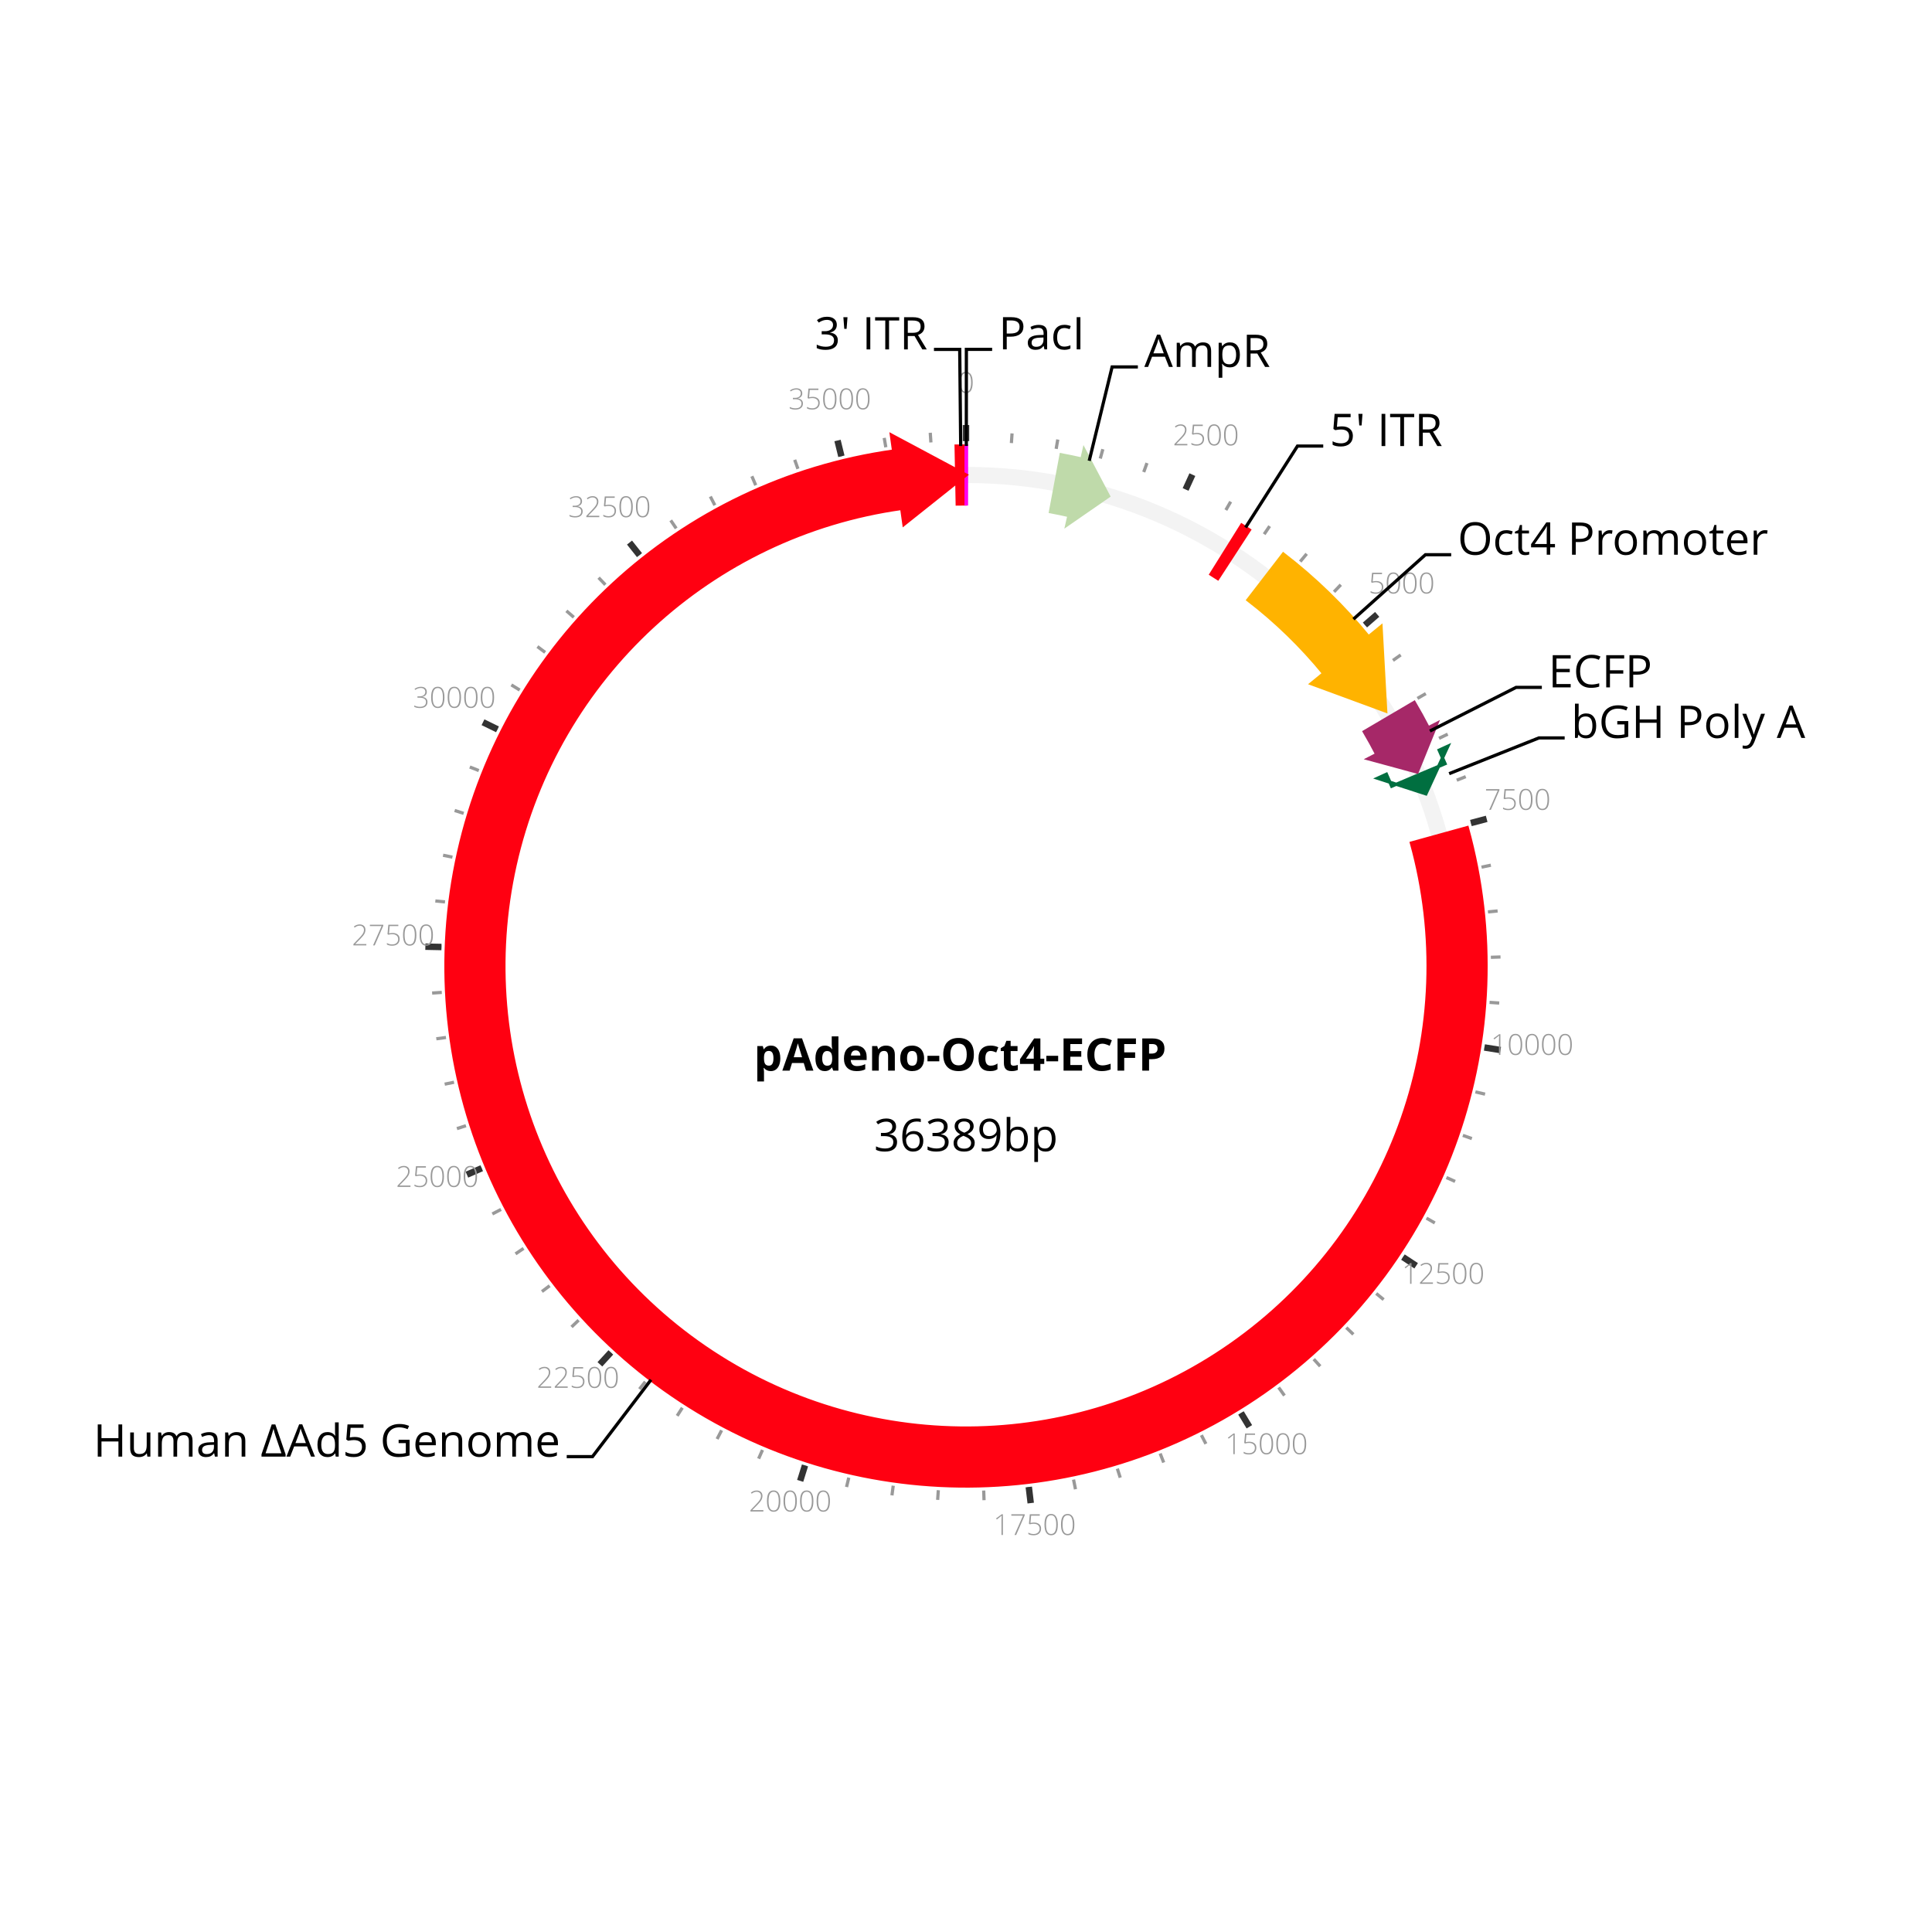
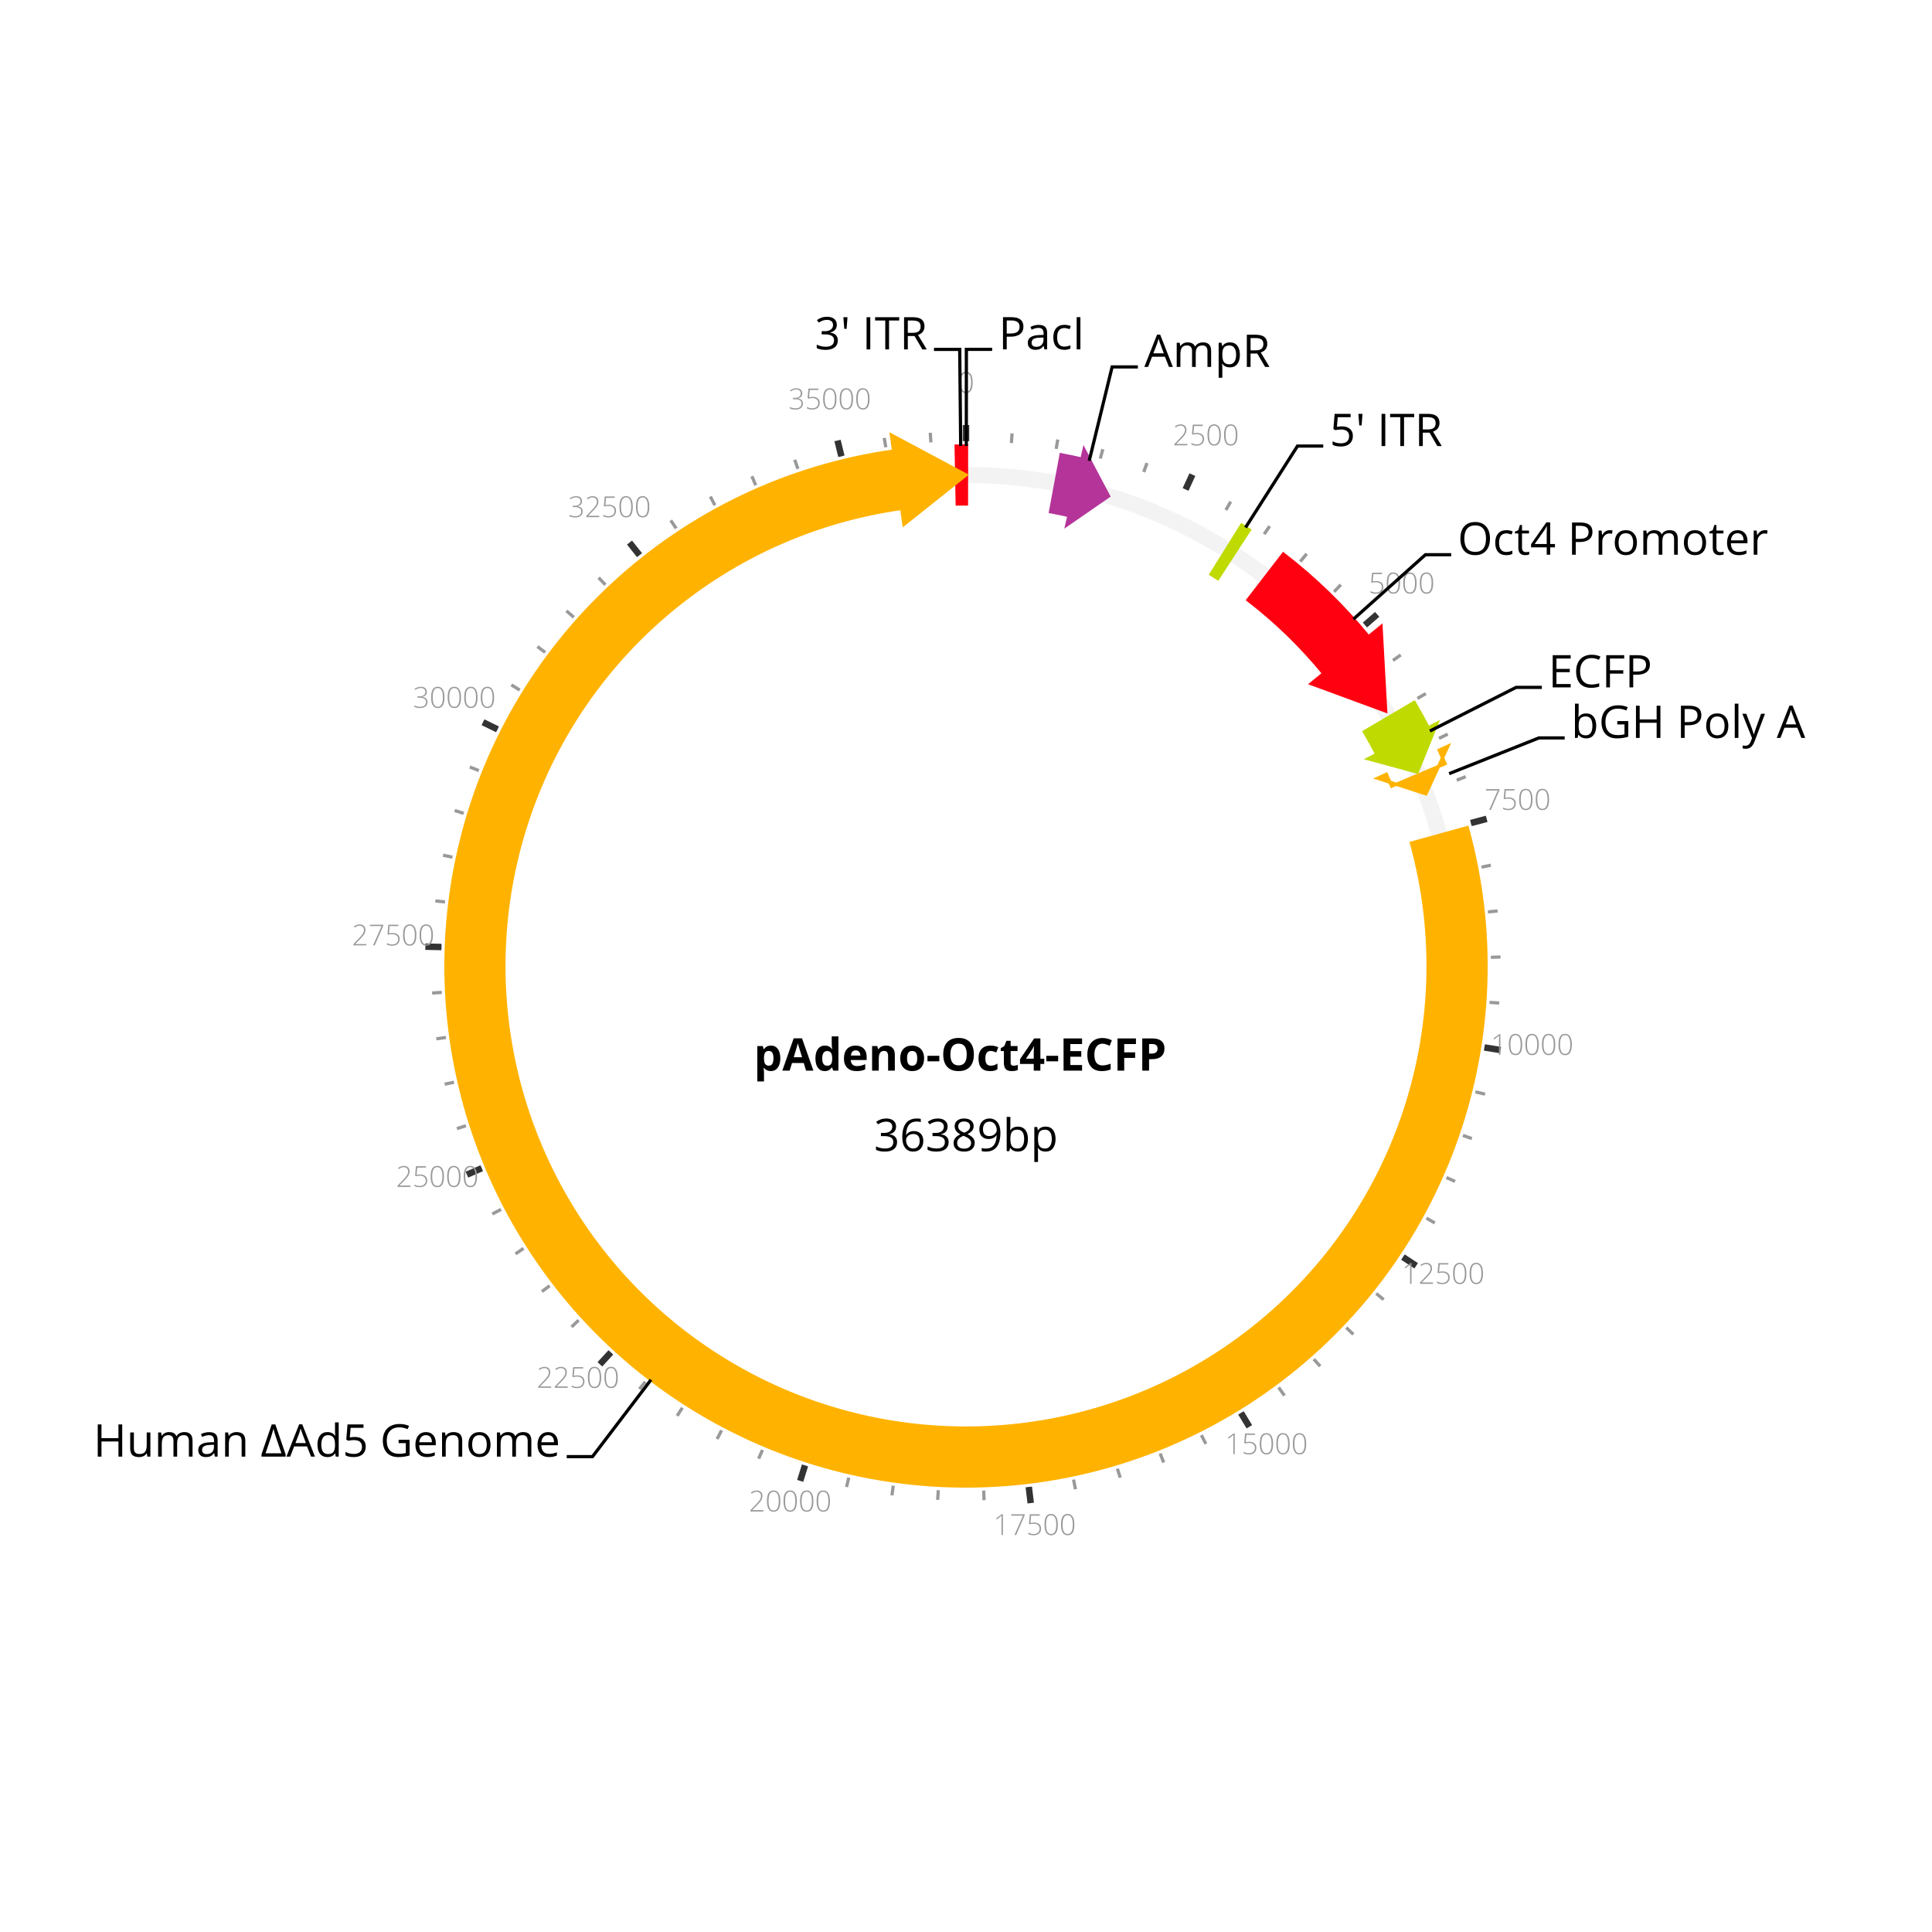
<svg xmlns="http://www.w3.org/2000/svg" id="svg_pdemo_default" viewBox="0 0 600 600" width="600" height="600" style="background-color: rgb(255, 255, 255);">
-   <style>.prdName{font:700 14px "Open Sans",Arial,sans-serif;fill:#000}.prdNameSmall{font-weight:400}.scaleLineSmall{fill:none;stroke:#999;stroke-width:1}.scaleLine{fill:none;stroke:#333;stroke-width:2}.scaleLabel{font:300 9px "Open Sans",Arial,sans-serif;fill:#999}.solidLine{fill:none;stroke:#000;stroke-width:1}.lglabel{font:500 14px "Open Sans",Arial,sans-serif;fill:#000}.svg_warn{font:500 12px "Open Sans",Arial,sans-serif;fill:red}</style>
+   <style>.prdName{fill:rgb(0, 0, 0);stroke:none;stroke-width:1px;font-family:"Open Sans";font-size:14px;font-weight:700;font-style:normal}.prdNameSmall{fill:rgb(0, 0, 0);stroke:none;stroke-width:1px;font-family:"Open Sans";font-size:14px;font-weight:400;font-style:normal}.scaleLineSmall{fill:rgb(0, 0, 0);stroke:rgb(153, 153, 153);stroke-width:1px;font-family:"Open Sans";font-size:16px;font-weight:500;font-style:normal}.scaleLine{fill:rgb(0, 0, 0);stroke:rgb(51, 51, 51);stroke-width:2px;font-family:"Open Sans";font-size:16px;font-weight:500;font-style:normal}.scaleLabel{fill:rgb(153, 153, 153);stroke:none;stroke-width:1px;font-family:"Open Sans";font-size:9px;font-weight:300;font-style:normal}.markerhover{fill:rgb(0, 0, 0);stroke:none;stroke-width:1px;font-family:"Open Sans";font-size:16px;font-weight:500;font-style:normal}.solidLine{fill:none;stroke:rgb(0, 0, 0);stroke-width:1px;font-family:"Open Sans";font-size:16px;font-weight:500;font-style:normal}.lglabel{fill:rgb(0, 0, 0);stroke:none;stroke-width:1px;font-family:"Open Sans";font-size:14px;font-weight:500;font-style:normal}.svg_warn{fill:rgb(255, 0, 0);stroke:none;stroke-width:1px;font-family:"Open Sans";font-size:12px;font-weight:500;font-style:normal}</style>
  <g>
    <path d="M 299.974 150 A 150 150 0 1 0 300 150 M 299.973 145 A 155 155 0 1 0 300 145" fill-rule="evenodd" fill="#f3f3f3" />
  </g>
  <text text-anchor="middle" alignment-baseline="middle" x="300" y="287.5" class="prdName">
    <tspan x="300" dy="20"> </tspan>
    <tspan x="300" dy="25">pAdeno-Oct4-ECFP</tspan>
    <tspan class="prdNameSmall" x="300" dy="25">36389bp</tspan>
  </text>
  <g transform="rotate(0, 300, 300)">
    <path d="M300,137 L300,134 M314.1,137.6 L314.3,134.6 M328,139.4 L328.5,136.5 M341.7,142.4 L342.5,139.5 M355.2,146.6 L356.2,143.8 M368.2,152 L369.5,149.2 M380.7,158.4 L382.2,155.8 M392.6,165.9 L394.3,163.4 M403.8,174.4 L405.8,172 M414.3,183.8 L416.4,181.6 M423.9,194.1 L426.2,192.1 M432.6,205.1 L435,203.4 M440.2,216.9 L442.8,215.4 M446.9,229.3 L449.6,228 M452.4,242.3 L455.2,241.2 M456.8,255.6 L459.7,254.8 M460.1,269.3 L463,268.7 M462.1,283.2 L465.1,282.9 M463,297.3 L466,297.2 M462.6,311.3 L465.6,311.5 M461,325.3 L464,325.8 M458.2,339.1 L461.2,339.8 M454.3,352.6 L457.1,353.6 M449.2,365.7 L451.9,366.9 M443,378.3 L445.6,379.8 M435.7,390.4 L438.2,392 M427.4,401.7 L429.7,403.6 M418.1,412.3 L420.3,414.4 M408,422.1 L410,424.3 M397.1,430.9 L398.9,433.4 M385.4,438.8 L387,441.4 M373.1,445.7 L374.5,448.4 M360.3,451.4 L361.4,454.2 M347,456.1 L347.9,458.9 M333.4,459.5 L334,462.5 M319.5,461.8 L319.9,464.8 M305.5,462.9 L305.6,465.9 M291.4,462.8 L291.2,465.8 M277.4,461.4 L277,464.4 M263.6,458.9 L262.9,461.8 M250,455.1 L249.1,458 M236.8,450.3 L235.6,453 M224.1,444.2 L222.7,446.9 M211.9,437.2 L210.3,439.7 M200.4,429.1 L198.6,431.4 M189.7,420 L187.6,422.2 M179.7,410 L177.5,412.1 M170.7,399.3 L168.3,401.1 M162.6,387.7 L160.1,389.4 M155.6,375.6 L152.9,377 M149.6,362.8 L146.8,364 M144.7,349.6 L141.9,350.5 M141,336.1 L138.1,336.7 M138.5,322.2 L135.5,322.6 M137.2,308.2 L134.2,308.4 M137.1,294.1 L134.1,294 M138.2,280.1 L135.2,279.8 M140.5,266.2 L137.6,265.6 M144,252.6 L141.2,251.7 M148.7,239.3 L145.9,238.2 M154.5,226.5 L151.8,225.2 M161.4,214.3 L158.8,212.7 M169.3,202.6 L166.9,200.8 M178.2,191.7 L175.9,189.7 M188,181.6 L185.9,179.4 M198.6,172.4 L196.7,170 M210,164.1 L208.3,161.6 M222,156.9 L220.6,154.2 M234.7,150.7 L233.5,147.9 M247.8,145.6 L246.8,142.8 M261.3,141.7 L260.6,138.8 M275.1,138.9 L274.6,136 M289.1,137.4 L288.9,134.4 " class="scaleLineSmall" />
  </g>
  <g transform="rotate(0, 300, 300)">
    <path d="M300,137 L300,132 M368.2,152 L370.3,147.4 M423.9,194.1 L427.7,190.8 M456.8,255.6 L461.7,254.3 M461,325.3 L466,326.1 M435.7,390.4 L439.8,393.1 M385.4,438.8 L388,443.1 M319.5,461.8 L320.1,466.8 M250,455.1 L248.5,459.9 M189.7,420 L186.3,423.7 M149.6,362.8 L145,364.8 M137.1,294.1 L132.1,294 M154.5,226.5 L150,224.3 M198.6,172.4 L195.5,168.5 M261.3,141.7 L260.1,136.8 " class="scaleLine" />
    <text class="scaleLabel" x="300" y="122" text-anchor="middle" alignment-baseline="middle">0</text>
    <text class="scaleLabel" x="374.5" y="138.3" text-anchor="middle" alignment-baseline="middle">2500</text>
    <text class="scaleLabel" x="435.3" y="184.3" text-anchor="middle" alignment-baseline="middle">5000</text>
    <text class="scaleLabel" x="471.3" y="251.5" text-anchor="middle" alignment-baseline="middle">7500</text>
    <text class="scaleLabel" x="475.8" y="327.6" text-anchor="middle" alignment-baseline="middle">10000</text>
    <text class="scaleLabel" x="448.2" y="398.7" text-anchor="middle" alignment-baseline="middle">12500</text>
    <text class="scaleLabel" x="393.3" y="451.6" text-anchor="middle" alignment-baseline="middle">15000</text>
    <text class="scaleLabel" x="321.3" y="476.7" text-anchor="middle" alignment-baseline="middle">17500</text>
    <text class="scaleLabel" x="245.4" y="469.4" text-anchor="middle" alignment-baseline="middle">20000</text>
    <text class="scaleLabel" x="179.5" y="431" text-anchor="middle" alignment-baseline="middle">22500</text>
    <text class="scaleLabel" x="135.8" y="368.6" text-anchor="middle" alignment-baseline="middle">25000</text>
    <text class="scaleLabel" x="122.1" y="293.6" text-anchor="middle" alignment-baseline="middle">27500</text>
    <text class="scaleLabel" x="141.1" y="219.8" text-anchor="middle" alignment-baseline="middle">30000</text>
    <text class="scaleLabel" x="189.3" y="160.6" text-anchor="middle" alignment-baseline="middle">32500</text>
    <text class="scaleLabel" x="257.7" y="127.1" text-anchor="middle" alignment-baseline="middle">35000</text>
  </g>
  <g transform="rotate(0, 300, 300)" class="markerhover" name="3' ITR" direction="0" type="ITR" start="36279" end="36381">
    <path d="M 299.802 156.5 A 143.5 143.5 0 0 0 297.275 156.526 L 297.275 156.526 L 297.104 147.528 L 296.933 138.529 L 296.933 138.529 A 161.5 161.5 0 0 1 299.777 138.5 L 299.777 138.5 L 299.789 147.5 L 299.802 156.5 L 299.802 156.5 z" fill="#ff0011" stroke="#ff0011" />
    <g>
      <path d="M 298.355 138.508 L 298.049 108.51 L 290.049 108.51" fill="none" class="solidLine" />
      <text text-anchor="end" alignment-baseline="middle" x="288.049" y="108.51" class="lglabel">3' ITR</text>
    </g>
  </g>
  <g transform="rotate(0, 300, 300)" class="markerhover" name="PacI" direction="0" type="Enzyme Site" start="1" end="6">
-     <path d="M 300.149 156.5 A 143.5 143.5 0 0 0 300.025 156.5 L 300.025 156.5 L 300.026 147.5 L 300.028 138.5 L 300.028 138.5 A 161.5 161.5 0 0 1 300.167 138.5 L 300.167 138.5 L 300.158 147.5 L 300.149 156.5 L 300.149 156.5 z" fill="#FF00F0" stroke="#FF00F0" />
+     <path d="M 300.149 156.5 A 143.5 143.5 0 0 0 300.025 156.5 L 300.025 156.5 L 300.026 147.5 L 300.028 138.5 L 300.028 138.5 A 161.5 161.5 0 0 1 300.167 138.5 L 300.167 138.5 L 300.158 147.5 L 300.149 156.5 L 300.149 156.5 z" fill="#ff0011" stroke="#ff0011" />
    <g>
      <path d="M 300.098 138.5 L 300.116 108.5 L 308.116 108.5" fill="none" class="solidLine" />
      <text text-anchor="start" alignment-baseline="middle" x="310.116" y="108.5" class="lglabel">PacI</text>
    </g>
  </g>
  <g transform="rotate(0, 300, 300)" class="markerhover" name="5' ITR" direction="0" type="ITR" start="3236" end="3338">
-     <path d="M 378.204 179.682 A 143.5 143.5 0 0 0 376.073 178.324 L 376.073 178.324 L 380.844 170.693 L 385.616 163.061 L 385.616 163.061 A 161.5 161.5 0 0 1 388.014 164.59 L 388.014 164.59 L 383.109 172.136 L 378.204 179.682 L 378.204 179.682 z" fill="#ff0011" stroke="#ff0011" />
+     <path d="M 378.204 179.682 A 143.5 143.5 0 0 0 376.073 178.324 L 376.073 178.324 L 380.844 170.693 L 385.616 163.061 L 385.616 163.061 A 161.5 161.5 0 0 1 388.014 164.59 L 388.014 164.59 L 383.109 172.136 L 378.204 179.682 L 378.204 179.682 z" fill="#bfda00" stroke="#bfda00" />
    <g>
      <path d="M 386.818 163.82 L 402.945 138.524 L 410.945 138.524" fill="none" class="solidLine" />
      <text text-anchor="start" alignment-baseline="middle" x="412.945" y="138.524" class="lglabel">5' ITR</text>
    </g>
  </g>
  <g transform="rotate(0, 300, 300)" class="markerhover" name="AmpR" direction="1" type="CDS" start="1065" end="1706">
-     <path d="M 331.982 160.109 A 143.5 143.5 0 0 0 326.24 158.919 L 326.24 158.919 L 327.886 150.071 L 329.531 141.223 L 329.531 141.223 A 161.5 161.5 0 0 1 335.993 142.562 L 336.662 139.637 L 344.275 154.069 L 331.313 163.034 L 331.982 160.109 z" fill="#bfdaaa" stroke="#bfdaaa" />
+     <path d="M 331.982 160.109 A 143.5 143.5 0 0 0 326.24 158.919 L 326.24 158.919 L 327.886 150.071 L 329.531 141.223 L 329.531 141.223 A 161.5 161.5 0 0 1 335.993 142.562 L 336.662 139.637 L 344.275 154.069 L 331.313 163.034 L 331.982 160.109 z" fill="#b43499" stroke="#b43499" />
    <g>
      <path d="M 338.268 143.099 L 345.377 113.954 L 353.377 113.954" fill="none" class="solidLine" />
      <text text-anchor="start" alignment-baseline="middle" x="355.377" y="113.954" class="lglabel">AmpR</text>
    </g>
  </g>
  <g transform="rotate(0, 300, 300)" class="markerhover" name="Human ΔAd5 Genome" direction="1" type="Miscellaneous" start="7537" end="36389">
-     <path d="M 280.029 157.897 A 143.5 143.5 0 1 0 438.324 261.806 L 438.324 261.806 L 446.999 259.411 L 455.675 257.016 L 455.675 257.016 A 161.5 161.5 0 1 1 277.524 140.072 L 276.828 135.12 L 300 147.5 L 280.725 162.848 L 280.029 157.897 z" fill="#ff0011" stroke="#ff0011" />
+     <path d="M 280.029 157.897 A 143.5 143.5 0 1 0 438.324 261.806 L 438.324 261.806 L 446.999 259.411 L 455.675 257.016 L 455.675 257.016 A 161.5 161.5 0 1 1 277.524 140.072 L 276.828 135.12 L 300 147.5 L 280.725 162.848 L 280.029 157.897 z" fill="#ffb300" stroke="#ffb300" />
    <g>
      <path d="M 202.173 428.499 L 184.001 452.369 L 176.001 452.369" fill="none" class="solidLine" />
      <text text-anchor="end" alignment-baseline="middle" x="174.001" y="452.369" class="lglabel">Human ΔAd5 Genome</text>
    </g>
  </g>
  <g transform="rotate(0, 300, 300)" class="markerhover" name="bGH Poly A" direction="1" type="PolyA" start="6783" end="7023">
-     <path d="M 430.558 240.444 A 143.5 143.5 0 0 0 432.195 244.172 L 432.195 244.172 L 440.486 240.671 L 448.777 237.169 L 448.777 237.169 A 161.5 161.5 0 0 1 446.934 232.974 L 449.664 231.729 L 442.823 246.542 L 427.828 241.689 L 430.558 240.444 z" fill="#006f40" stroke="#006f40" />
+     <path d="M 430.558 240.444 A 143.5 143.5 0 0 0 432.195 244.172 L 432.195 244.172 L 440.486 240.671 L 448.777 237.169 L 448.777 237.169 A 161.5 161.5 0 0 1 446.934 232.974 L 449.664 231.729 L 442.823 246.542 L 427.828 241.689 L 430.558 240.444 z" fill="#ffb300" stroke="#ffb300" />
    <g>
      <path d="M 450.047 240.265 L 477.919 229.169 L 485.919 229.169" fill="none" class="solidLine" />
      <text text-anchor="start" alignment-baseline="middle" x="487.919" y="229.169" class="lglabel">bGH Poly A</text>
    </g>
  </g>
  <g transform="rotate(0, 300, 300)" class="markerhover" name="Oct4 Promoter" direction="1" type="Promoter" start="3801" end="5936">
-     <path d="M 411.086 209.159 A 143.5 143.5 0 0 0 387.563 186.312 L 387.563 186.312 L 393.055 179.182 L 398.547 172.052 L 398.547 172.052 A 161.5 161.5 0 0 1 425.021 197.764 L 428.891 194.599 L 430.34 220.831 L 407.216 212.324 L 411.086 209.159 z" fill="#ffb300" stroke="#ffb300" />
+     <path d="M 411.086 209.159 A 143.5 143.5 0 0 0 387.563 186.312 L 387.563 186.312 L 393.055 179.182 L 398.547 172.052 L 398.547 172.052 A 161.5 161.5 0 0 1 425.021 197.764 L 428.891 194.599 L 430.34 220.831 L 407.216 212.324 L 411.086 209.159 z" fill="#ff0011" stroke="#ff0011" />
    <g>
      <path d="M 420.328 192.281 L 442.68 172.271 L 450.68 172.271" fill="none" class="solidLine" />
      <text text-anchor="start" alignment-baseline="middle" x="452.68" y="172.271" class="lglabel">Oct4 Promoter</text>
    </g>
  </g>
  <g transform="rotate(0, 300, 300)" class="markerhover" name="ECFP" direction="1" type="CDS" start="6018" end="6746">
-     <path d="M 427.561 234.27 A 143.5 143.5 0 0 0 423.69 227.247 L 423.69 227.247 L 431.448 222.685 L 439.206 218.122 L 439.206 218.122 A 161.5 161.5 0 0 1 443.562 226.025 L 446.229 224.651 L 440.104 239.774 L 424.894 235.644 L 427.561 234.27 z" fill="#a62868" stroke="#a62868" />
+     <path d="M 427.561 234.27 A 143.5 143.5 0 0 0 423.69 227.247 L 423.69 227.247 L 431.448 222.685 L 439.206 218.122 L 439.206 218.122 A 161.5 161.5 0 0 1 443.562 226.025 L 446.229 224.651 L 440.104 239.774 L 424.894 235.644 L 427.561 234.27 z" fill="#bfda00" stroke="#bfda00" />
    <g>
      <path d="M 444.073 227.027 L 470.836 213.471 L 478.836 213.471" fill="none" class="solidLine" />
      <text text-anchor="start" alignment-baseline="middle" x="480.836" y="213.471" class="lglabel">ECFP</text>
    </g>
  </g>
  <g>
    <text text-anchor="middle" x="300" y="530" class="svg_warn" />
  </g>
</svg>
